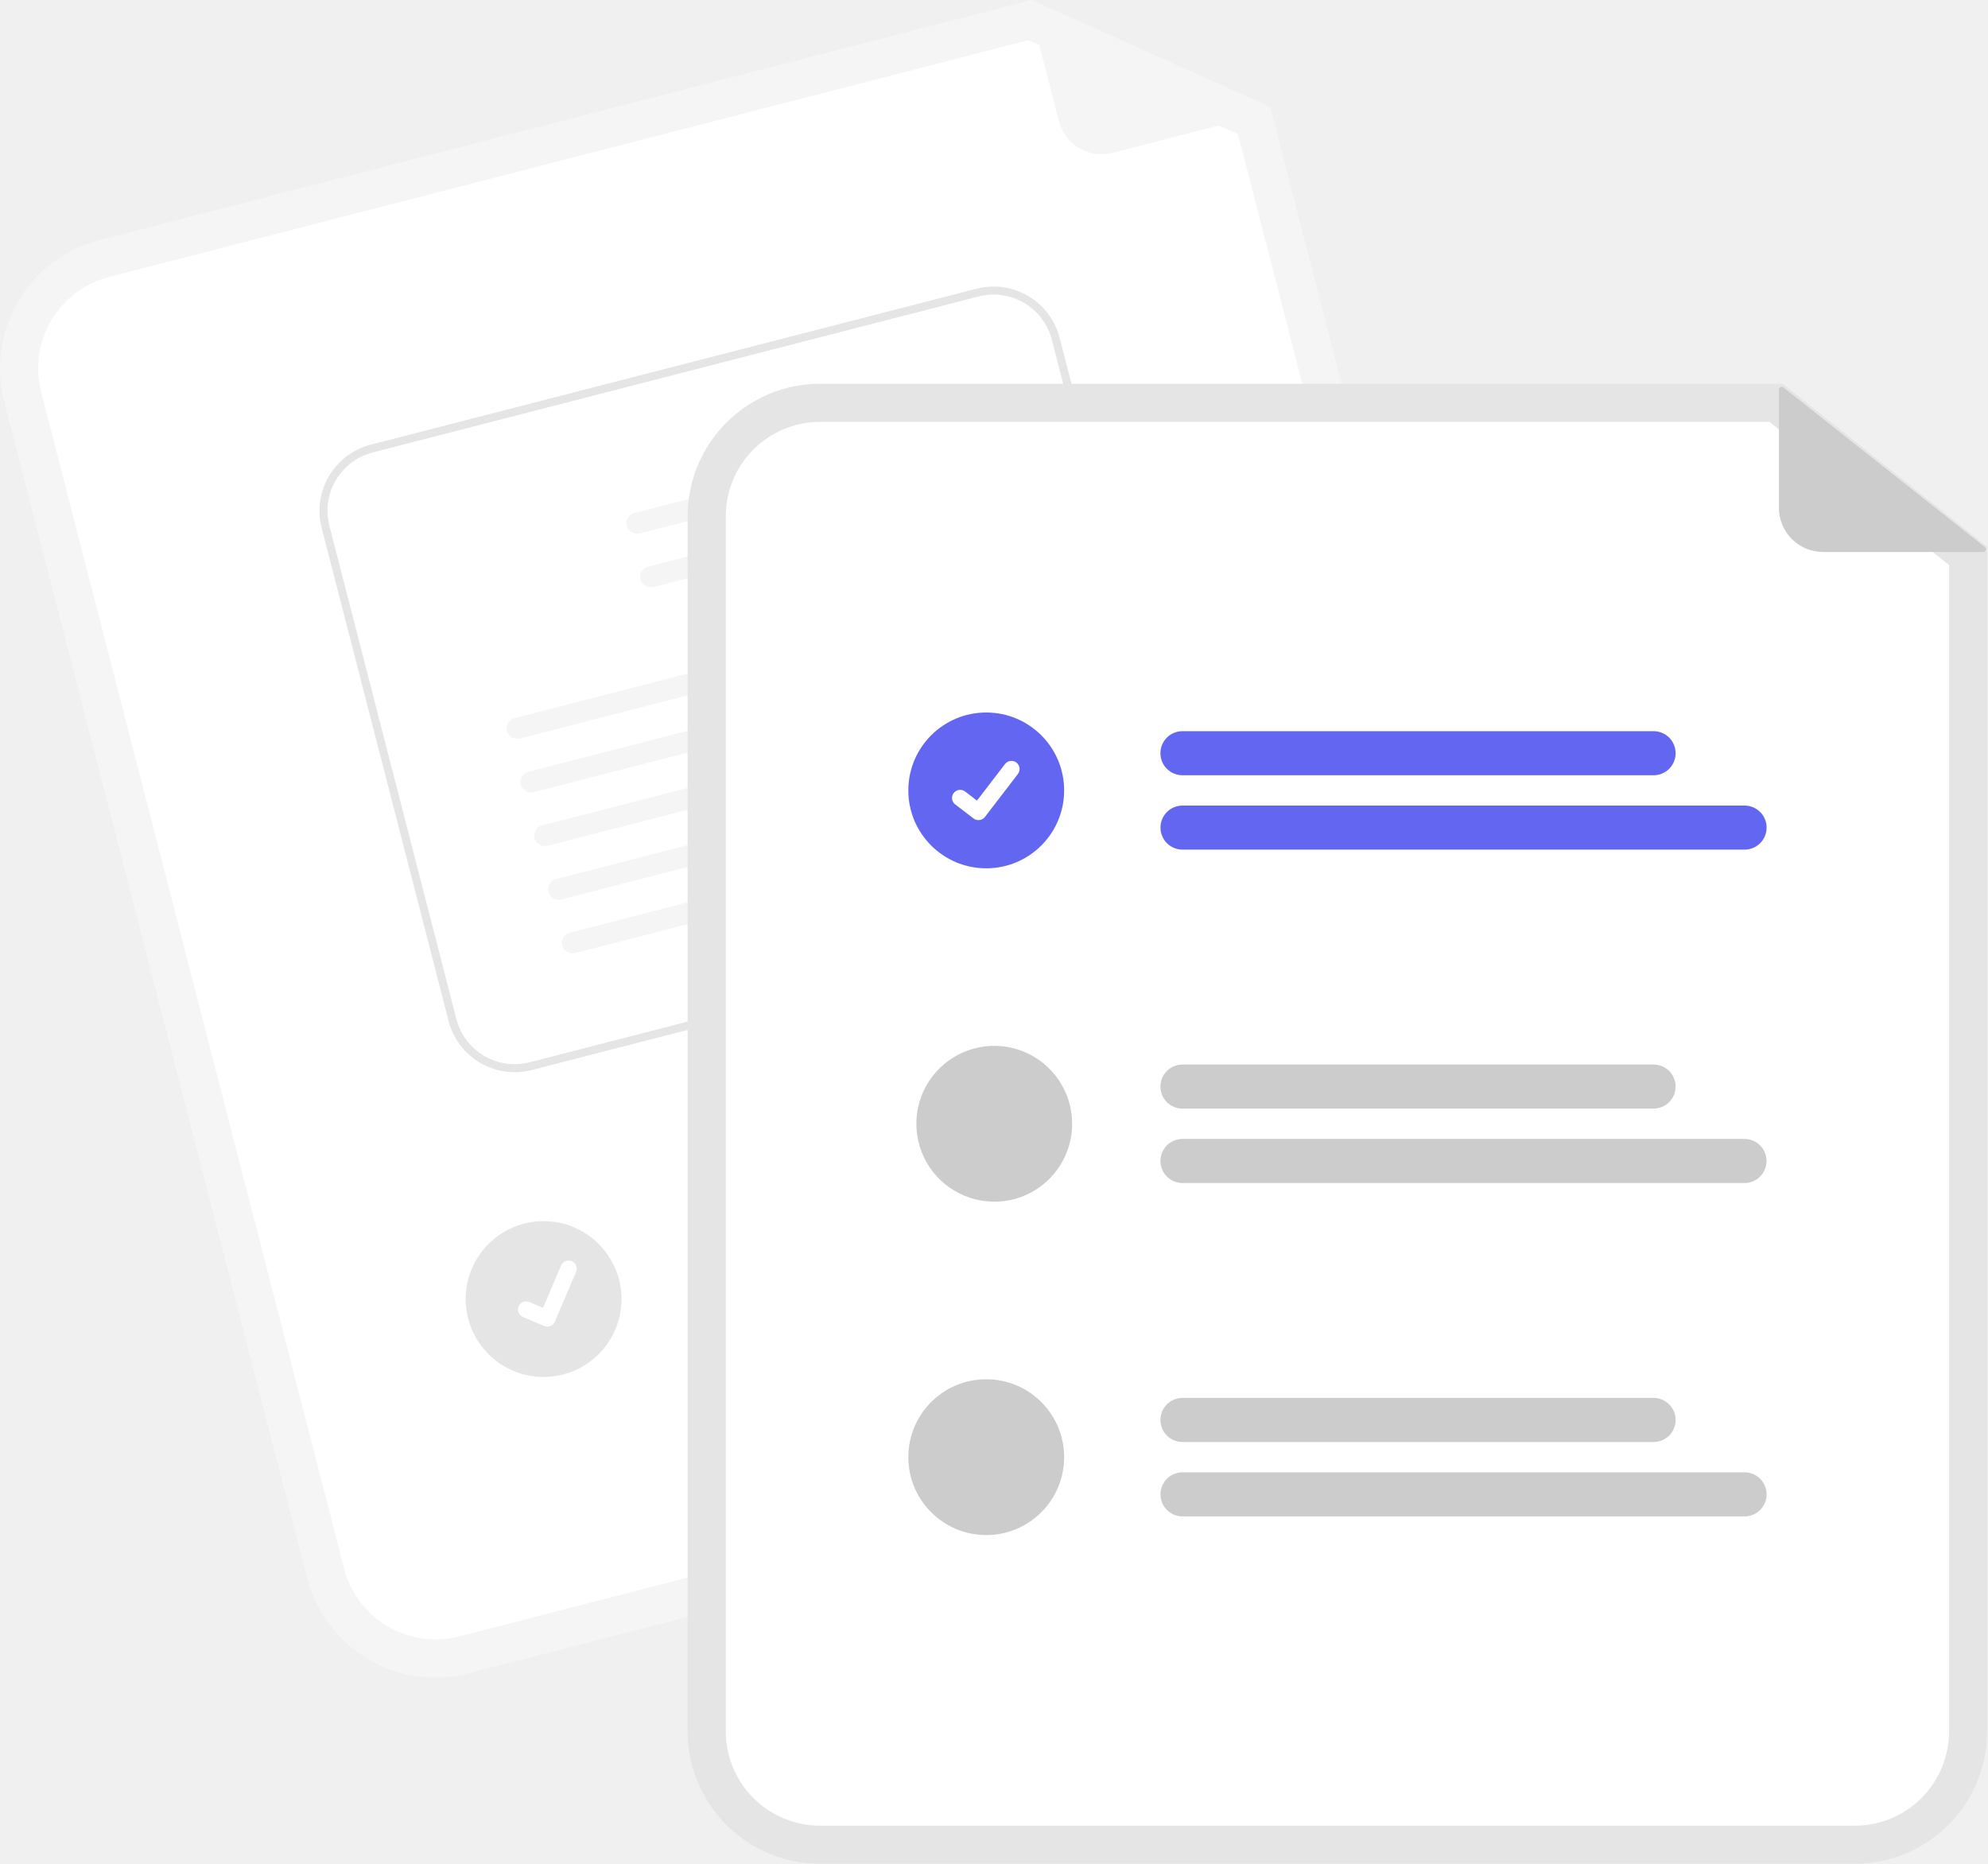
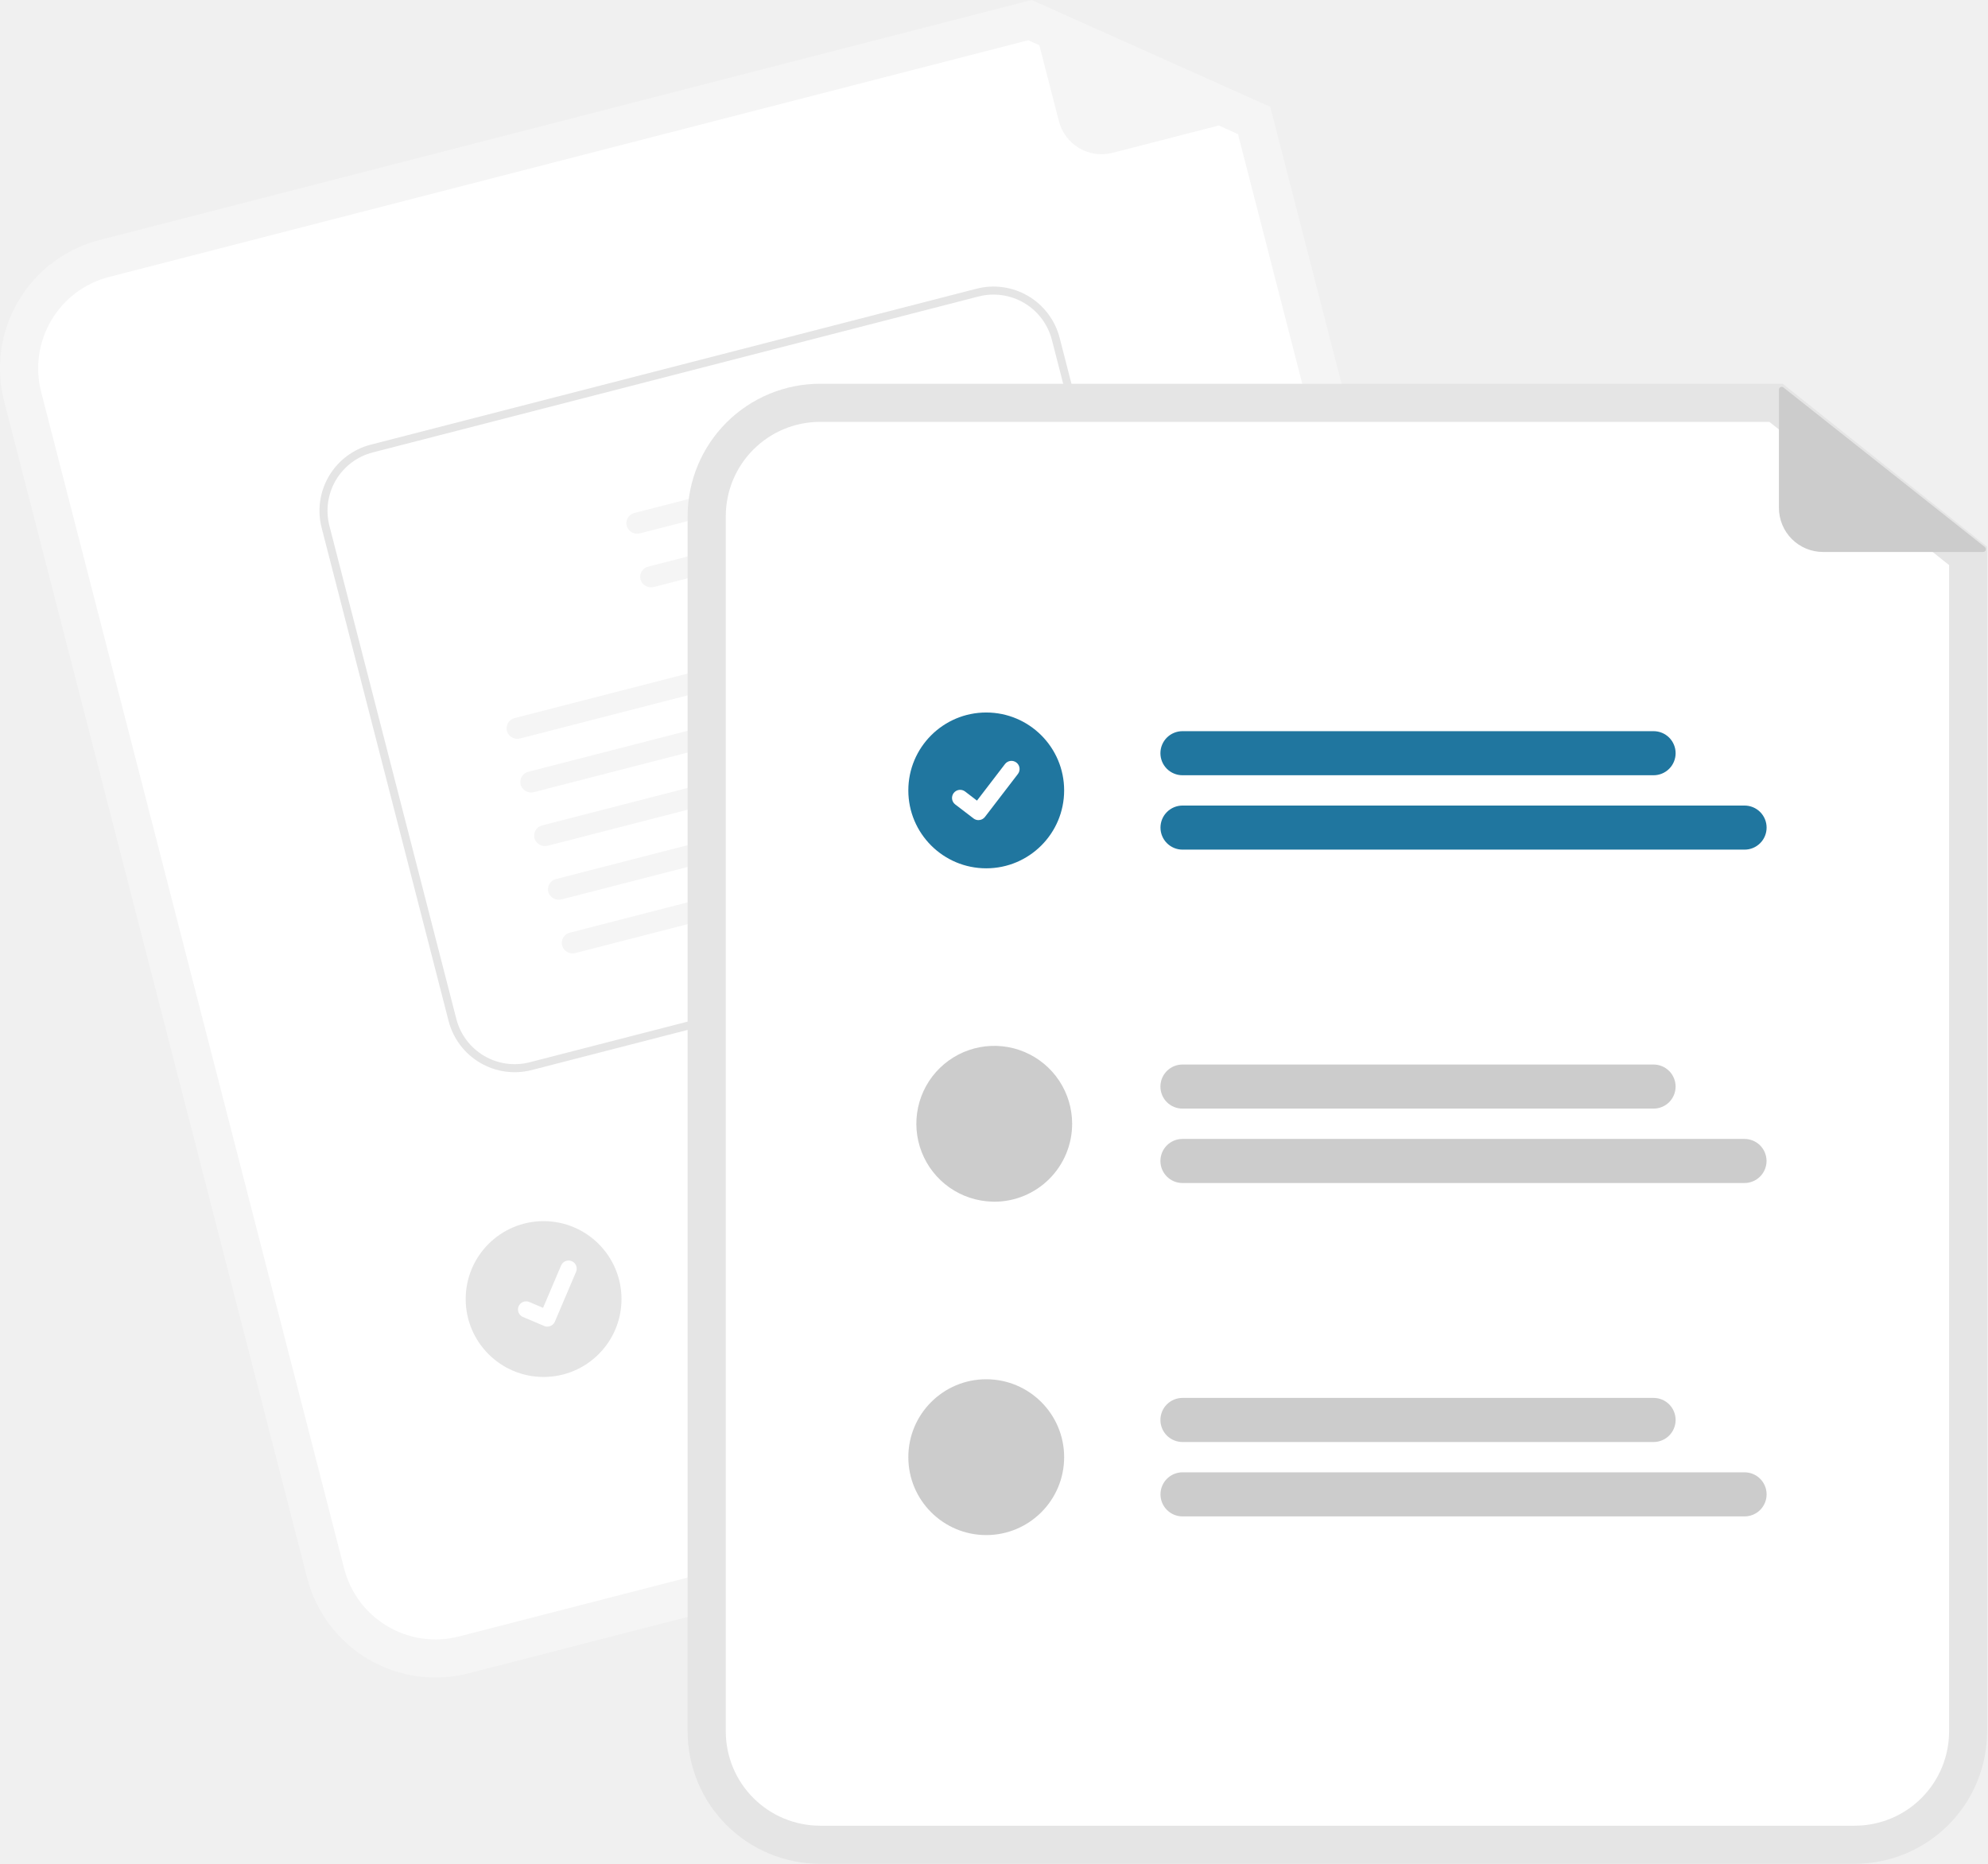
<svg xmlns="http://www.w3.org/2000/svg" width="128" height="120" viewBox="0 0 128 120" fill="none">
  <path d="M94.68 91.124L30.158 107.739C27.97 108.3 25.648 107.97 23.702 106.821C21.757 105.672 20.346 103.799 19.78 101.611L0.267 25.836C-0.294 23.647 0.036 21.325 1.185 19.38C2.334 17.434 4.207 16.024 6.395 15.458L66.422 0L81.786 6.878L100.808 80.746C101.369 82.934 101.039 85.256 99.89 87.202C98.741 89.147 96.868 90.558 94.68 91.124Z" fill="#F5F5F5" />
  <path d="M7.011 17.834C5.453 18.236 4.119 19.241 3.301 20.626C2.483 22.012 2.248 23.665 2.647 25.224L22.16 101C22.563 102.557 23.568 103.892 24.953 104.71C26.339 105.528 27.992 105.763 29.551 105.363L94.073 88.748C95.63 88.345 96.965 87.341 97.783 85.955C98.601 84.57 98.836 82.916 98.436 81.358L79.709 8.634L66.207 2.59L7.011 17.834Z" fill="white" />
  <path d="M81.62 7.269L71.635 9.84C70.906 10.028 70.132 9.918 69.484 9.536C68.836 9.153 68.366 8.528 68.178 7.8L66.279 0.424C66.271 0.392 66.272 0.358 66.282 0.326C66.292 0.294 66.311 0.266 66.336 0.245C66.362 0.223 66.393 0.209 66.426 0.204C66.459 0.2 66.492 0.204 66.523 0.218L81.648 6.935C81.682 6.95 81.71 6.975 81.729 7.007C81.748 7.038 81.756 7.075 81.753 7.112C81.75 7.149 81.735 7.183 81.712 7.212C81.688 7.24 81.656 7.26 81.62 7.269Z" fill="#F5F5F5" />
  <path d="M76.364 71.98L46.988 79.544C46.807 79.591 46.62 79.601 46.435 79.575C46.251 79.549 46.073 79.487 45.912 79.392C45.752 79.297 45.612 79.172 45.5 79.023C45.388 78.874 45.306 78.704 45.26 78.524C45.213 78.343 45.203 78.155 45.229 77.971C45.255 77.786 45.317 77.609 45.412 77.448C45.507 77.288 45.632 77.148 45.781 77.036C45.93 76.924 46.1 76.842 46.28 76.796L75.656 69.231C75.837 69.184 76.024 69.174 76.209 69.2C76.393 69.226 76.571 69.288 76.731 69.383C76.892 69.478 77.032 69.603 77.144 69.752C77.256 69.901 77.338 70.071 77.384 70.251C77.431 70.432 77.441 70.62 77.415 70.804C77.389 70.989 77.327 71.166 77.232 71.327C77.137 71.487 77.012 71.627 76.863 71.739C76.714 71.851 76.544 71.933 76.364 71.98Z" fill="#CCCCCC" />
  <path d="M83.236 75.158L48.191 84.182C47.827 84.276 47.44 84.222 47.116 84.03C46.791 83.839 46.557 83.526 46.463 83.162C46.369 82.797 46.424 82.411 46.615 82.087C46.806 81.762 47.119 81.528 47.483 81.434L82.528 72.409C82.892 72.316 83.279 72.371 83.603 72.562C83.927 72.754 84.161 73.066 84.255 73.43C84.349 73.794 84.294 74.181 84.103 74.505C83.912 74.829 83.6 75.064 83.236 75.158Z" fill="#CCCCCC" />
  <path d="M35 88.655C37.77 88.655 40.016 86.409 40.016 83.639C40.016 80.869 37.77 78.623 35 78.623C32.23 78.623 29.984 80.869 29.984 83.639C29.984 86.409 32.23 88.655 35 88.655Z" fill="#E5E5E5" />
  <path d="M73.244 58.853L34.23 68.896C33.102 69.185 31.906 69.014 30.904 68.422C29.902 67.831 29.175 66.865 28.884 65.739L20.708 33.977C20.419 32.849 20.589 31.653 21.181 30.651C21.773 29.649 22.738 28.922 23.865 28.631L62.879 18.588C64.007 18.299 65.203 18.47 66.205 19.061C67.207 19.653 67.934 20.619 68.225 21.745L76.401 53.507C76.69 54.634 76.52 55.83 75.928 56.833C75.336 57.835 74.371 58.561 73.244 58.853Z" fill="white" />
  <path d="M73.244 58.853L34.23 68.896C33.102 69.185 31.906 69.014 30.904 68.422C29.902 67.831 29.175 66.865 28.884 65.739L20.708 33.977C20.419 32.849 20.589 31.653 21.181 30.651C21.773 29.649 22.738 28.922 23.865 28.631L62.879 18.588C64.007 18.299 65.203 18.47 66.205 19.061C67.207 19.653 67.934 20.619 68.225 21.745L76.401 53.507C76.69 54.634 76.52 55.83 75.928 56.833C75.336 57.835 74.371 58.561 73.244 58.853ZM23.994 29.131C23 29.388 22.148 30.029 21.625 30.914C21.103 31.798 20.953 32.853 21.208 33.848L29.384 65.61C29.641 66.604 30.282 67.456 31.166 67.978C32.051 68.5 33.106 68.65 34.101 68.395L73.115 58.353C74.109 58.096 74.961 57.455 75.483 56.57C76.006 55.686 76.156 54.63 75.901 53.636L67.725 21.874C67.468 20.88 66.827 20.028 65.942 19.506C65.058 18.984 64.003 18.834 63.008 19.088L23.994 29.131Z" fill="#E5E5E5" />
  <path d="M60.904 29.268L41.214 34.336C41.042 34.384 40.858 34.365 40.699 34.283C40.541 34.2 40.419 34.061 40.36 33.892C40.332 33.804 40.322 33.712 40.331 33.62C40.341 33.528 40.369 33.439 40.413 33.358C40.458 33.278 40.519 33.207 40.592 33.151C40.665 33.094 40.749 33.053 40.838 33.03L60.881 27.871C61.691 28.281 61.478 29.12 60.904 29.268Z" fill="#F5F5F5" />
  <path d="M61.795 32.721L42.105 37.79C41.932 37.838 41.748 37.819 41.59 37.736C41.431 37.654 41.31 37.514 41.25 37.346C41.222 37.258 41.213 37.165 41.222 37.073C41.231 36.982 41.259 36.893 41.304 36.812C41.349 36.731 41.41 36.66 41.483 36.604C41.556 36.548 41.639 36.507 41.729 36.484L61.772 31.324C62.581 31.735 62.369 32.574 61.795 32.721Z" fill="#F5F5F5" />
  <path d="M63.55 39.807L33.499 47.543C33.327 47.591 33.143 47.572 32.984 47.49C32.826 47.407 32.704 47.268 32.645 47.099C32.617 47.011 32.608 46.918 32.617 46.827C32.626 46.735 32.654 46.646 32.699 46.565C32.743 46.484 32.804 46.414 32.877 46.357C32.95 46.301 33.034 46.26 33.123 46.237L63.527 38.41C64.337 38.821 64.124 39.66 63.55 39.807Z" fill="#F5F5F5" />
  <path d="M64.436 43.262L34.386 50.998C34.214 51.046 34.03 51.027 33.871 50.944C33.713 50.862 33.591 50.722 33.532 50.554C33.504 50.466 33.494 50.373 33.503 50.282C33.513 50.19 33.541 50.101 33.585 50.02C33.63 49.939 33.691 49.868 33.764 49.812C33.837 49.756 33.921 49.715 34.01 49.692L64.414 41.865C65.224 42.276 65.01 43.115 64.436 43.262Z" fill="#F5F5F5" />
  <path d="M65.327 46.715L35.276 54.45C35.104 54.498 34.92 54.479 34.762 54.397C34.603 54.315 34.482 54.175 34.422 54.007C34.394 53.919 34.385 53.826 34.394 53.734C34.403 53.642 34.431 53.553 34.476 53.473C34.521 53.392 34.581 53.321 34.654 53.265C34.727 53.208 34.811 53.167 34.901 53.144L65.305 45.318C66.114 45.728 65.901 46.567 65.327 46.715Z" fill="#F5F5F5" />
  <path d="M66.218 50.169L36.167 57.905C35.995 57.953 35.811 57.934 35.652 57.851C35.494 57.769 35.372 57.63 35.313 57.461C35.285 57.373 35.275 57.28 35.285 57.188C35.294 57.097 35.322 57.008 35.367 56.927C35.411 56.846 35.472 56.776 35.545 56.719C35.618 56.663 35.702 56.622 35.791 56.599L66.195 48.772C67.005 49.182 66.792 50.022 66.218 50.169Z" fill="#F5F5F5" />
  <path d="M67.108 53.623L37.058 61.358C36.886 61.406 36.702 61.387 36.543 61.304C36.384 61.222 36.263 61.083 36.203 60.914C36.176 60.826 36.166 60.733 36.175 60.642C36.185 60.55 36.212 60.461 36.257 60.38C36.302 60.299 36.363 60.229 36.436 60.172C36.509 60.116 36.593 60.075 36.682 60.052L67.086 52.225C67.895 52.636 67.682 53.475 67.108 53.623Z" fill="#F5F5F5" />
  <path d="M35.373 85.397C35.264 85.426 35.148 85.418 35.044 85.375L35.038 85.372L33.671 84.793C33.608 84.766 33.55 84.727 33.502 84.678C33.454 84.629 33.416 84.57 33.39 84.507C33.364 84.443 33.351 84.374 33.352 84.306C33.352 84.237 33.366 84.169 33.393 84.105C33.42 84.042 33.459 83.984 33.509 83.936C33.558 83.888 33.616 83.85 33.68 83.824C33.744 83.799 33.812 83.786 33.881 83.787C33.95 83.787 34.018 83.802 34.081 83.829L34.967 84.205L36.127 81.476C36.154 81.412 36.193 81.355 36.242 81.307C36.291 81.259 36.349 81.221 36.413 81.195C36.477 81.169 36.545 81.156 36.614 81.157C36.682 81.158 36.75 81.172 36.814 81.199L36.807 81.217L36.814 81.199C36.942 81.253 37.043 81.356 37.095 81.485C37.147 81.614 37.145 81.758 37.091 81.886L35.726 85.095C35.694 85.169 35.646 85.235 35.585 85.287C35.524 85.339 35.451 85.377 35.373 85.397L35.373 85.397Z" fill="white" />
  <path d="M119.422 120H52.795C50.536 119.998 48.37 119.099 46.772 117.501C45.175 115.904 44.276 113.738 44.273 111.478V33.23C44.276 30.971 45.175 28.805 46.772 27.207C48.37 25.61 50.536 24.711 52.795 24.708H114.781L127.944 35.2V111.478C127.942 113.738 127.043 115.904 125.446 117.501C123.848 119.099 121.682 119.998 119.422 120Z" fill="#E5E5E5" />
  <path d="M52.799 27.162C51.19 27.163 49.648 27.803 48.51 28.941C47.372 30.079 46.732 31.621 46.73 33.23V111.478C46.732 113.087 47.372 114.63 48.51 115.767C49.648 116.905 51.19 117.545 52.799 117.547H119.426C121.035 117.545 122.578 116.905 123.715 115.767C124.853 114.63 125.493 113.087 125.495 111.478V36.382L113.926 27.162H52.799Z" fill="white" />
-   <path d="M106.468 49.914H76.134C75.758 49.914 75.397 49.764 75.13 49.498C74.864 49.232 74.715 48.871 74.715 48.495C74.715 48.118 74.864 47.758 75.13 47.491C75.397 47.225 75.758 47.076 76.134 47.076H106.468C106.845 47.076 107.206 47.225 107.472 47.491C107.738 47.758 107.887 48.118 107.887 48.495C107.887 48.871 107.738 49.232 107.472 49.498C107.206 49.764 106.845 49.914 106.468 49.914Z" fill="#6366F1" />
-   <path d="M112.324 54.703H76.136C75.76 54.703 75.4 54.553 75.134 54.287C74.868 54.021 74.719 53.66 74.719 53.284C74.719 52.908 74.868 52.548 75.134 52.282C75.4 52.016 75.76 51.866 76.136 51.865H112.324C112.511 51.865 112.696 51.901 112.868 51.973C113.04 52.044 113.197 52.148 113.329 52.28C113.461 52.412 113.566 52.569 113.637 52.741C113.709 52.913 113.745 53.098 113.745 53.284C113.745 53.471 113.709 53.656 113.637 53.828C113.566 54 113.461 54.157 113.329 54.288C113.197 54.42 113.04 54.525 112.868 54.596C112.696 54.667 112.511 54.704 112.324 54.703Z" fill="#6366F1" />
+   <path d="M106.468 49.914H76.134C75.758 49.914 75.397 49.764 75.13 49.498C74.864 49.232 74.715 48.871 74.715 48.495C74.715 48.118 74.864 47.758 75.13 47.491C75.397 47.225 75.758 47.076 76.134 47.076H106.468C106.845 47.076 107.206 47.225 107.472 47.491C107.738 47.758 107.887 48.118 107.887 48.495C107.887 48.871 107.738 49.232 107.472 49.498C107.206 49.764 106.845 49.914 106.468 49.914Z" fill="#20769F" />
+   <path d="M112.324 54.703H76.136C75.76 54.703 75.4 54.553 75.134 54.287C74.868 54.021 74.719 53.66 74.719 53.284C74.719 52.908 74.868 52.548 75.134 52.282C75.4 52.016 75.76 51.866 76.136 51.865H112.324C112.511 51.865 112.696 51.901 112.868 51.973C113.04 52.044 113.197 52.148 113.329 52.28C113.461 52.412 113.566 52.569 113.637 52.741C113.709 52.913 113.745 53.098 113.745 53.284C113.745 53.471 113.709 53.656 113.637 53.828C113.566 54 113.461 54.157 113.329 54.288C113.197 54.42 113.04 54.525 112.868 54.596C112.696 54.667 112.511 54.704 112.324 54.703Z" fill="#20769F" />
  <path d="M106.467 68.539H76.134C75.757 68.539 75.397 68.689 75.13 68.955C74.864 69.221 74.715 69.582 74.715 69.958C74.715 70.335 74.864 70.695 75.13 70.962C75.397 71.228 75.757 71.377 76.134 71.377H106.467C106.844 71.377 107.204 71.228 107.471 70.962C107.737 70.695 107.886 70.335 107.886 69.958C107.886 69.582 107.737 69.221 107.471 68.955C107.204 68.689 106.844 68.539 106.467 68.539Z" fill="#CCCCCC" />
  <path d="M112.322 73.33H76.134C75.757 73.33 75.397 73.479 75.13 73.745C74.864 74.011 74.715 74.372 74.715 74.749C74.715 75.125 74.864 75.486 75.13 75.752C75.397 76.018 75.757 76.168 76.134 76.168H112.322C112.698 76.168 113.059 76.018 113.325 75.752C113.591 75.486 113.741 75.125 113.741 74.749C113.741 74.372 113.591 74.011 113.325 73.745C113.059 73.479 112.698 73.33 112.322 73.33Z" fill="#CCCCCC" />
  <path d="M106.468 92.843H76.134C75.758 92.843 75.397 92.693 75.13 92.427C74.864 92.161 74.715 91.8 74.715 91.424C74.715 91.047 74.864 90.686 75.13 90.42C75.397 90.154 75.758 90.004 76.134 90.004H106.468C106.845 90.004 107.206 90.154 107.472 90.42C107.738 90.686 107.887 91.047 107.887 91.424C107.887 91.8 107.738 92.161 107.472 92.427C107.206 92.693 106.845 92.843 106.468 92.843Z" fill="#CCCCCC" />
  <path d="M112.324 97.633H76.136C75.76 97.632 75.4 97.483 75.134 97.216C74.868 96.95 74.719 96.59 74.719 96.214C74.719 95.838 74.868 95.477 75.134 95.211C75.4 94.945 75.76 94.795 76.136 94.794H112.324C112.511 94.794 112.696 94.831 112.868 94.902C113.04 94.973 113.197 95.078 113.329 95.209C113.461 95.341 113.566 95.498 113.637 95.67C113.709 95.842 113.745 96.027 113.745 96.214C113.745 96.4 113.709 96.585 113.637 96.757C113.566 96.929 113.461 97.086 113.329 97.218C113.197 97.35 113.04 97.454 112.868 97.525C112.696 97.597 112.511 97.633 112.324 97.633Z" fill="#CCCCCC" />
-   <path d="M63.5 55.906C66.27 55.906 68.516 53.66 68.516 50.89C68.516 48.12 66.27 45.874 63.5 45.874C60.73 45.874 58.484 48.12 58.484 50.89C58.484 53.66 60.73 55.906 63.5 55.906Z" fill="#6366F1" />
+   <path d="M63.5 55.906C66.27 55.906 68.516 53.66 68.516 50.89C68.516 48.12 66.27 45.874 63.5 45.874C60.73 45.874 58.484 48.12 58.484 50.89C58.484 53.66 60.73 55.906 63.5 55.906Z" fill="#20769F" />
  <path d="M63 52.803C62.887 52.803 62.778 52.767 62.687 52.699L62.682 52.695L61.503 51.793C61.448 51.751 61.402 51.699 61.368 51.639C61.333 51.58 61.311 51.514 61.301 51.446C61.292 51.377 61.297 51.308 61.315 51.241C61.332 51.175 61.363 51.112 61.405 51.058C61.447 51.003 61.499 50.957 61.559 50.923C61.618 50.888 61.684 50.866 61.753 50.857C61.821 50.848 61.89 50.853 61.957 50.871C62.023 50.889 62.086 50.919 62.14 50.961L62.904 51.547L64.708 49.193C64.75 49.139 64.802 49.093 64.862 49.058C64.921 49.024 64.987 49.002 65.055 48.992C65.123 48.983 65.193 48.988 65.259 49.006C65.326 49.024 65.388 49.054 65.442 49.096L65.431 49.112L65.443 49.096C65.553 49.181 65.625 49.306 65.643 49.443C65.661 49.581 65.624 49.72 65.54 49.831L63.417 52.598C63.368 52.662 63.305 52.713 63.233 52.749C63.161 52.784 63.081 52.803 63.001 52.802L63 52.803Z" fill="white" />
  <path d="M69.031 72.354C69.031 73.013 68.902 73.665 68.65 74.274C68.398 74.883 68.029 75.436 67.563 75.902C67.097 76.368 66.544 76.737 65.936 76.99C65.327 77.242 64.675 77.372 64.016 77.372C63.973 77.373 63.93 77.371 63.887 77.367C62.901 77.341 61.944 77.026 61.136 76.459C60.328 75.893 59.706 75.101 59.346 74.182C58.986 73.263 58.905 72.259 59.113 71.295C59.321 70.33 59.809 69.449 60.515 68.76C61.222 68.072 62.116 67.607 63.085 67.424C64.055 67.241 65.057 67.348 65.966 67.731C66.875 68.115 67.65 68.758 68.196 69.58C68.741 70.403 69.031 71.367 69.031 72.354Z" fill="#CCCCCC" />
  <path d="M63.5 98.835C66.27 98.835 68.516 96.589 68.516 93.819C68.516 91.049 66.27 88.803 63.5 88.803C60.73 88.803 58.484 91.049 58.484 93.819C58.484 96.589 60.73 98.835 63.5 98.835Z" fill="#CCCCCC" />
  <path d="M127.689 35.538H117.377C116.625 35.538 115.903 35.239 115.37 34.706C114.838 34.174 114.539 33.452 114.539 32.7V25.084C114.539 25.05 114.548 25.018 114.566 24.989C114.584 24.961 114.609 24.939 114.639 24.924C114.669 24.909 114.703 24.904 114.736 24.907C114.769 24.911 114.8 24.924 114.827 24.945L127.799 35.221C127.828 35.244 127.849 35.276 127.859 35.311C127.869 35.346 127.868 35.384 127.856 35.419C127.844 35.453 127.822 35.484 127.792 35.505C127.762 35.526 127.726 35.538 127.689 35.538Z" fill="#CCCCCC" />
</svg>
